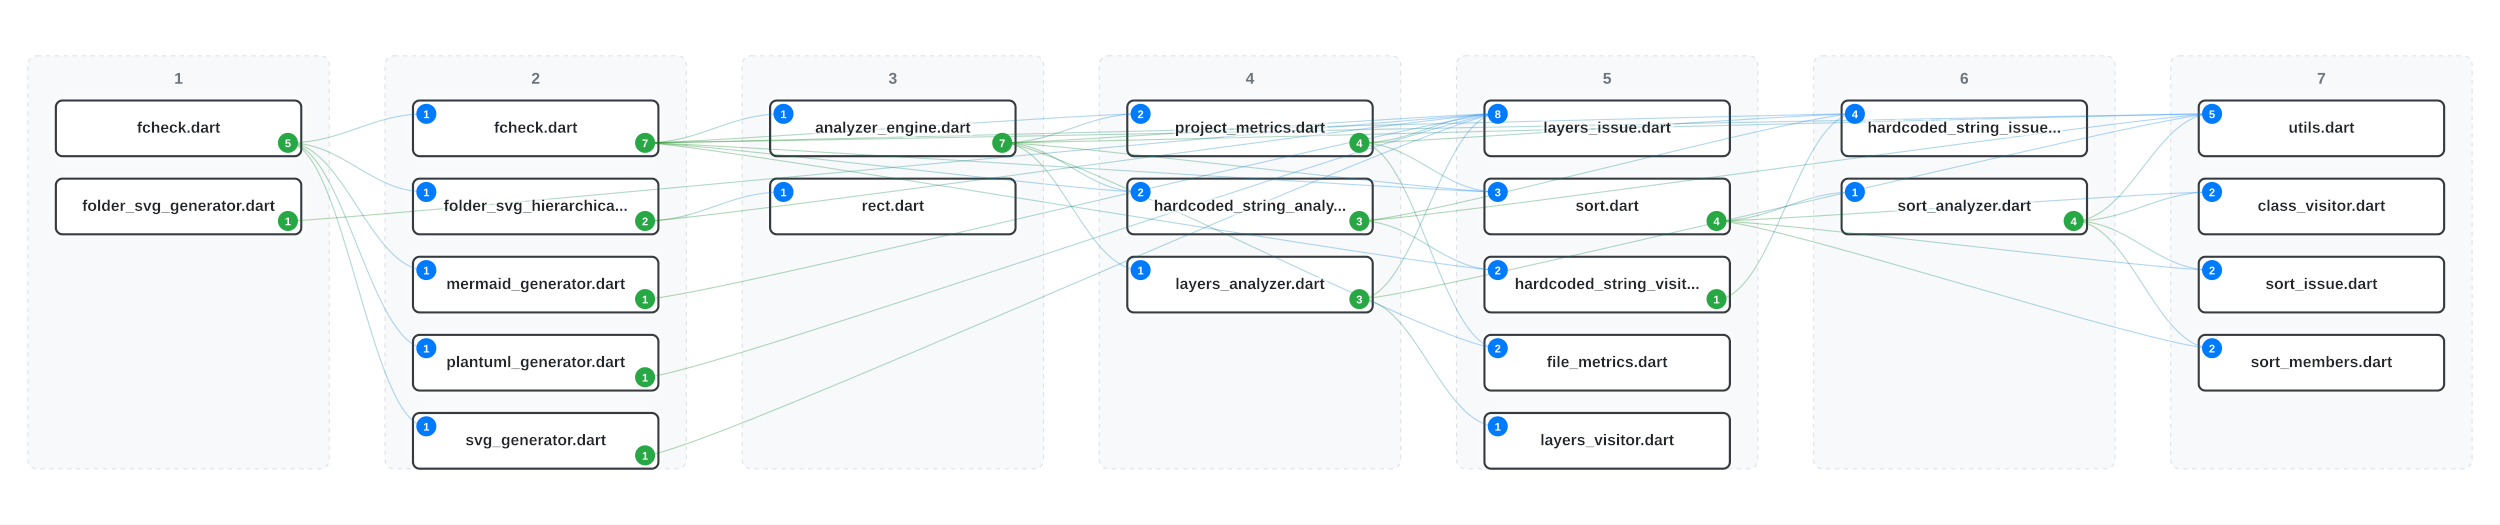
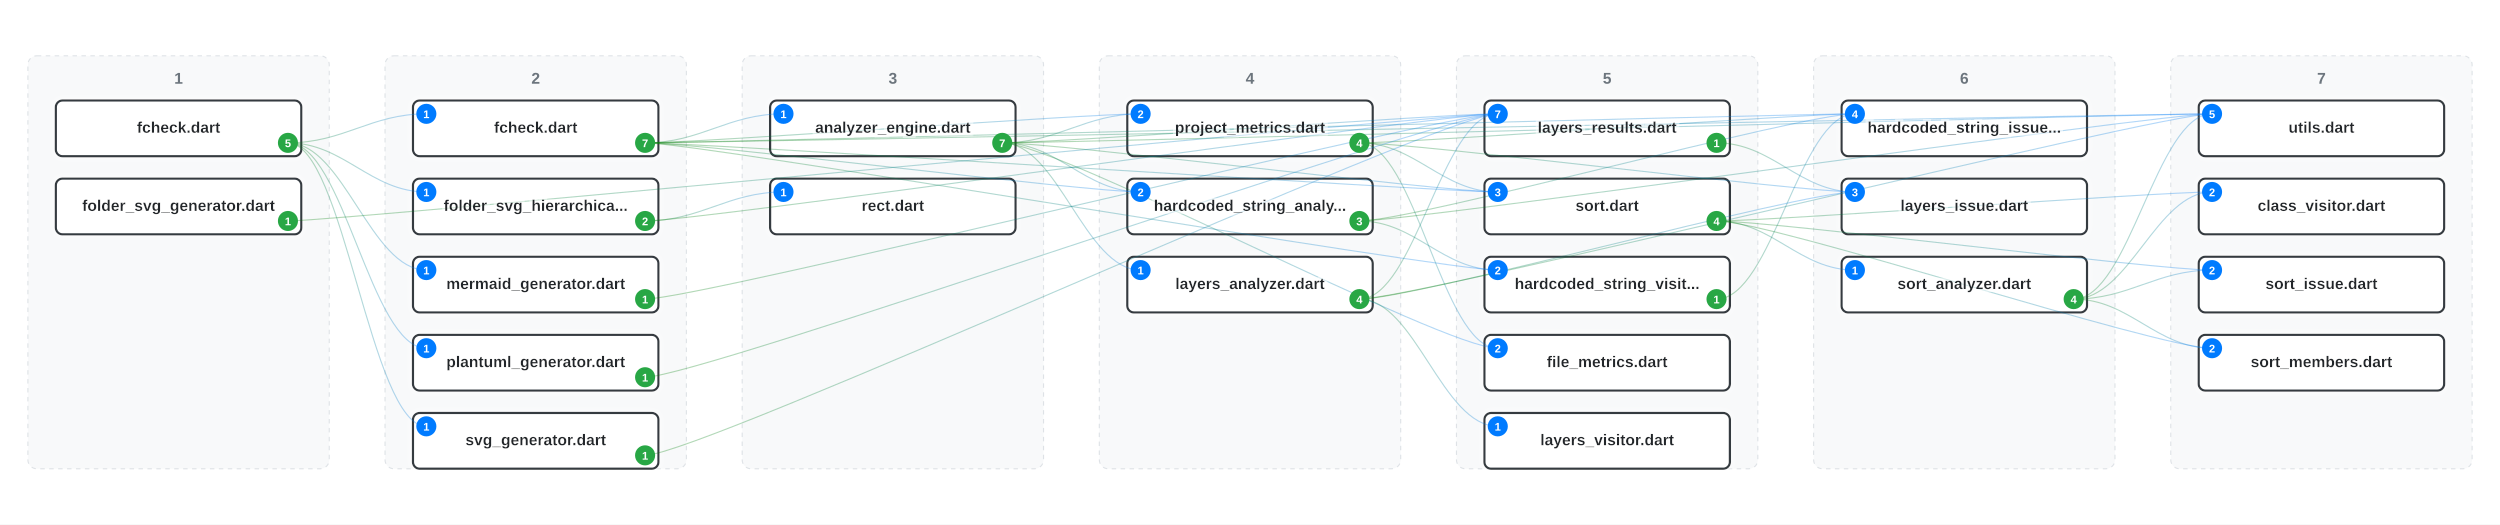
<svg xmlns="http://www.w3.org/2000/svg" width="2240" height="470" viewBox="0 0 2240 470" font-family="Arial, Helvetica, sans-serif">
  <defs>
    <filter id="whiteShadow" x="-20%" y="-20%" width="140%" height="140%">
      <feGaussianBlur in="SourceAlpha" stdDeviation="3" />
      <feOffset dx="0" dy="0" result="offsetblur" />
      <feFlood flood-color="white" flood-opacity="1" />
      <feComposite in2="offsetblur" operator="in" />
      <feMerge>
        <feMergeNode />
        <feMergeNode in="SourceGraphic" />
      </feMerge>
    </filter>
    <filter id="outlineWhite">
      <feMorphology in="SourceAlpha" result="DILATED" operator="dilate" radius="2" />
      <feFlood flood-color="white" flood-opacity="0.5" result="WHITE" />
      <feComposite in="WHITE" in2="DILATED" operator="in" result="OUTLINE" />
      <feMerge>
        <feMergeNode in="OUTLINE" />
        <feMergeNode in="SourceGraphic" />
      </feMerge>
    </filter>
    <linearGradient id="edgeGradient" x1="0%" y1="0%" x2="100%" y2="0%">
      <stop offset="0%" stop-color="green" stop-opacity="0.3" />
      <stop offset="100%" stop-color="#007bff" stop-opacity="0.3" />
    </linearGradient>
  </defs>
  <style>
  .layerBackground { fill: #f8f9fa; stroke: #dee2e6; stroke-width: 1; stroke-dasharray: 4,4; }
  .layerTitle { fill: #6c757d; font-size: 14px; font-weight: bold; text-anchor: middle; }
  .nodeRect { fill: #ffffff; stroke: #343a40; stroke-width: 2; rx: 6; ry: 6; cursor: pointer; filter: url(#whiteShadow); }
  .nodeRect:hover { stroke: #007bff; stroke-width: 3; }
  .nodeText { fill: #212529; font-size: 14px; font-weight: 900; text-anchor: middle; dominant-baseline: middle; filter: url(#outlineWhite); }
  .edge { fill: none; stroke: url(#edgeGradient); }
  .edge:hover { stroke: #007bff; stroke-width: 3; opacity: 1.0; }
  .cycleEdge { stroke: red; stroke-width: 5; opacity: 0.9; }
  .badge { font-size: 10px; font-weight: bold; fill: white; text-anchor: middle; dominant-baseline: middle; cursor: help; }
  .badge:hover { opacity: 0.8; }
</style>
  <rect width="100%" height="100%" fill="white" />
  <rect x="25.0" y="50" width="270.0" height="370" rx="8" class="layerBackground" />
  <text x="160.0" y="75" class="layerTitle">1</text>
  <rect x="345.0" y="50" width="270.0" height="370" rx="8" class="layerBackground" />
  <text x="480.0" y="75" class="layerTitle">2</text>
  <rect x="665.0" y="50" width="270.0" height="370" rx="8" class="layerBackground" />
  <text x="800.0" y="75" class="layerTitle">3</text>
  <rect x="985.0" y="50" width="270.0" height="370" rx="8" class="layerBackground" />
  <text x="1120.0" y="75" class="layerTitle">4</text>
  <rect x="1305.0" y="50" width="270.0" height="370" rx="8" class="layerBackground" />
  <text x="1440.0" y="75" class="layerTitle">5</text>
  <rect x="1625.0" y="50" width="270.0" height="370" rx="8" class="layerBackground" />
  <text x="1760.0" y="75" class="layerTitle">6</text>
  <rect x="1945.0" y="50" width="270.0" height="370" rx="8" class="layerBackground" />
  <text x="2080.0" y="75" class="layerTitle">7</text>
  <rect x="50.0" y="90.0" width="220" height="50" class="nodeRect" />
  <rect x="50.0" y="160.0" width="220" height="50" class="nodeRect" />
  <rect x="370.0" y="90.0" width="220" height="50" class="nodeRect" />
  <rect x="370.0" y="160.0" width="220" height="50" class="nodeRect" />
  <rect x="370.0" y="230.0" width="220" height="50" class="nodeRect" />
  <rect x="370.0" y="300.0" width="220" height="50" class="nodeRect" />
  <rect x="370.0" y="370.0" width="220" height="50" class="nodeRect" />
  <rect x="690.0" y="90.0" width="220" height="50" class="nodeRect" />
  <rect x="690.0" y="160.0" width="220" height="50" class="nodeRect" />
  <rect x="1010.0" y="90.0" width="220" height="50" class="nodeRect" />
  <rect x="1010.0" y="160.0" width="220" height="50" class="nodeRect" />
  <rect x="1010.0" y="230.0" width="220" height="50" class="nodeRect" />
  <rect x="1330.0" y="90.0" width="220" height="50" class="nodeRect" />
  <rect x="1330.0" y="160.0" width="220" height="50" class="nodeRect" />
  <rect x="1330.0" y="230.0" width="220" height="50" class="nodeRect" />
  <rect x="1330.0" y="300.0" width="220" height="50" class="nodeRect" />
  <rect x="1330.0" y="370.0" width="220" height="50" class="nodeRect" />
  <rect x="1650.0" y="90.0" width="220" height="50" class="nodeRect" />
  <rect x="1650.0" y="160.0" width="220" height="50" class="nodeRect" />
+   <rect x="1650.0" y="230.0" width="220" height="50" class="nodeRect" />
  <rect x="1970.0" y="90.0" width="220" height="50" class="nodeRect" />
  <rect x="1970.0" y="160.0" width="220" height="50" class="nodeRect" />
  <rect x="1970.0" y="230.0" width="220" height="50" class="nodeRect" />
  <rect x="1970.0" y="300.0" width="220" height="50" class="nodeRect" />
  <path d="M 258.0 128.0 C 308.0 128.0, 332.0 102.0, 382.0 102.0" class="edge" />
  <path d="M 258.0 128.0 C 308.0 128.0, 332.0 242.0, 382.0 242.0" class="edge" />
  <path d="M 258.0 128.0 C 308.0 128.0, 332.0 382.0, 382.0 382.0" class="edge" />
  <path d="M 258.0 128.0 C 308.0 128.0, 332.0 312.0, 382.0 312.0" class="edge" />
  <path d="M 258.0 128.0 C 308.0 128.0, 332.0 172.0, 382.0 172.0" class="edge" />
  <path d="M 578.0 128.0 C 628.0 128.0, 972.0 102.0, 1022.0 102.0" class="edge" />
  <path d="M 578.0 128.0 C 628.0 128.0, 652.0 102.0, 702.0 102.0" class="edge" />
  <path d="M 578.0 128.0 C 628.0 128.0, 1932.0 102.0, 1982.0 102.0" class="edge" />
  <path d="M 578.0 128.0 C 628.0 128.0, 1612.0 102.0, 1662.0 102.0" class="edge" />
  <path d="M 578.0 128.0 C 628.0 128.0, 972.0 172.0, 1022.0 172.0" class="edge" />
  <path d="M 578.0 128.0 C 628.0 128.0, 1292.0 242.0, 1342.0 242.0" class="edge" />
  <path d="M 578.0 128.0 C 628.0 128.0, 1292.0 172.0, 1342.0 172.0" class="edge" />
  <path d="M 1218.0 128.0 C 1268.0 128.0, 1612.0 102.0, 1662.0 102.0" class="edge" />
-   <path d="M 1218.0 128.0 C 1268.0 128.0, 1292.0 102.0, 1342.0 102.0" class="edge" />
+   <path d="M 1218.0 128.0 C 1268.0 128.0, 1612.0 172.0, 1662.0 172.0" class="edge" />
  <path d="M 1218.0 128.0 C 1268.0 128.0, 1292.0 312.0, 1342.0 312.0" class="edge" />
  <path d="M 1218.0 128.0 C 1268.0 128.0, 1292.0 172.0, 1342.0 172.0" class="edge" />
  <path d="M 1538.0 268.0 C 1588.0 268.0, 1612.0 102.0, 1662.0 102.0" class="edge" />
  <path d="M 1218.0 198.0 C 1268.0 198.0, 1612.0 102.0, 1662.0 102.0" class="edge" />
  <path d="M 1218.0 198.0 C 1268.0 198.0, 1292.0 242.0, 1342.0 242.0" class="edge" />
  <path d="M 1218.0 198.0 C 1268.0 198.0, 1932.0 102.0, 1982.0 102.0" class="edge" />
+   <path d="M 1538.0 128.0 C 1588.0 128.0, 1612.0 172.0, 1662.0 172.0" class="edge" />
  <path d="M 1218.0 268.0 C 1268.0 268.0, 1292.0 102.0, 1342.0 102.0" class="edge" />
+   <path d="M 1218.0 268.0 C 1268.0 268.0, 1612.0 172.0, 1662.0 172.0" class="edge" />
  <path d="M 1218.0 268.0 C 1268.0 268.0, 1292.0 382.0, 1342.0 382.0" class="edge" />
  <path d="M 1218.0 268.0 C 1268.0 268.0, 1932.0 102.0, 1982.0 102.0" class="edge" />
  <path d="M 1538.0 198.0 C 1588.0 198.0, 1932.0 172.0, 1982.0 172.0" class="edge" />
  <path d="M 1538.0 198.0 C 1588.0 198.0, 1932.0 312.0, 1982.0 312.0" class="edge" />
-   <path d="M 1538.0 198.0 C 1588.0 198.0, 1612.0 172.0, 1662.0 172.0" class="edge" />
+   <path d="M 1538.0 198.0 C 1588.0 198.0, 1612.0 242.0, 1662.0 242.0" class="edge" />
  <path d="M 1538.0 198.0 C 1588.0 198.0, 1932.0 242.0, 1982.0 242.0" class="edge" />
-   <path d="M 1858.0 198.0 C 1908.0 198.0, 1932.0 172.0, 1982.0 172.0" class="edge" />
-   <path d="M 1858.0 198.0 C 1908.0 198.0, 1932.0 312.0, 1982.0 312.0" class="edge" />
-   <path d="M 1858.0 198.0 C 1908.0 198.0, 1932.0 242.0, 1982.0 242.0" class="edge" />
-   <path d="M 1858.0 198.0 C 1908.0 198.0, 1932.0 102.0, 1982.0 102.0" class="edge" />
+   <path d="M 1858.0 268.0 C 1908.0 268.0, 1932.0 172.0, 1982.0 172.0" class="edge" />
+   <path d="M 1858.0 268.0 C 1908.0 268.0, 1932.0 312.0, 1982.0 312.0" class="edge" />
+   <path d="M 1858.0 268.0 C 1908.0 268.0, 1932.0 242.0, 1982.0 242.0" class="edge" />
+   <path d="M 1858.0 268.0 C 1908.0 268.0, 1932.0 102.0, 1982.0 102.0" class="edge" />
+   <path d="M 898.0 128.0 C 948.0 128.0, 1292.0 102.0, 1342.0 102.0" class="edge" />
  <path d="M 898.0 128.0 C 948.0 128.0, 1292.0 312.0, 1342.0 312.0" class="edge" />
  <path d="M 898.0 128.0 C 948.0 128.0, 972.0 172.0, 1022.0 172.0" class="edge" />
  <path d="M 898.0 128.0 C 948.0 128.0, 972.0 242.0, 1022.0 242.0" class="edge" />
-   <path d="M 898.0 128.0 C 948.0 128.0, 1292.0 102.0, 1342.0 102.0" class="edge" />
  <path d="M 898.0 128.0 C 948.0 128.0, 1292.0 172.0, 1342.0 172.0" class="edge" />
  <path d="M 898.0 128.0 C 948.0 128.0, 972.0 102.0, 1022.0 102.0" class="edge" />
  <path d="M 898.0 128.0 C 948.0 128.0, 1932.0 102.0, 1982.0 102.0" class="edge" />
  <path d="M 578.0 408.0 C 628.0 408.0, 1292.0 102.0, 1342.0 102.0" class="edge" />
+   <path d="M 578.0 198.0 C 628.0 198.0, 1292.0 102.0, 1342.0 102.0" class="edge" />
  <path d="M 578.0 198.0 C 628.0 198.0, 652.0 172.0, 702.0 172.0" class="edge" />
-   <path d="M 578.0 198.0 C 628.0 198.0, 1292.0 102.0, 1342.0 102.0" class="edge" />
  <path d="M 578.0 338.0 C 628.0 338.0, 1292.0 102.0, 1342.0 102.0" class="edge" />
  <path d="M 578.0 268.0 C 628.0 268.0, 1292.0 102.0, 1342.0 102.0" class="edge" />
  <path d="M 258.0 198.0 C 308.0 198.0, 1292.0 102.0, 1342.0 102.0" class="edge" />
  <g>
    <circle cx="258.0" cy="128.0" r="9" fill="#28a745" />
    <text x="258.0" y="129.0" class="badge">5</text>
  </g>
  <text x="160.0" y="115.0" class="nodeText">fcheck.dart</text>
  <g>
    <circle cx="258.0" cy="198.0" r="9" fill="#28a745" />
    <text x="258.0" y="199.0" class="badge">1</text>
  </g>
  <text x="160.0" y="185.0" class="nodeText">folder_svg_generator.dart</text>
  <g>
    <circle cx="382.0" cy="102.0" r="9" fill="#007bff" />
    <text x="382.0" y="103.0" class="badge">1</text>
  </g>
  <g>
    <circle cx="578.0" cy="128.0" r="9" fill="#28a745" />
    <text x="578.0" y="129.0" class="badge">7</text>
  </g>
  <text x="480.0" y="115.0" class="nodeText">fcheck.dart</text>
  <g>
    <circle cx="382.0" cy="172.0" r="9" fill="#007bff" />
    <text x="382.0" y="173.0" class="badge">1</text>
  </g>
  <g>
    <circle cx="578.0" cy="198.0" r="9" fill="#28a745" />
    <text x="578.0" y="199.0" class="badge">2</text>
  </g>
  <text x="480.0" y="185.0" class="nodeText">folder_svg_hierarchica...</text>
  <g>
    <circle cx="382.0" cy="242.0" r="9" fill="#007bff" />
    <text x="382.0" y="243.0" class="badge">1</text>
  </g>
  <g>
    <circle cx="578.0" cy="268.0" r="9" fill="#28a745" />
    <text x="578.0" y="269.0" class="badge">1</text>
  </g>
  <text x="480.0" y="255.0" class="nodeText">mermaid_generator.dart</text>
  <g>
    <circle cx="382.0" cy="312.0" r="9" fill="#007bff" />
    <text x="382.0" y="313.0" class="badge">1</text>
  </g>
  <g>
    <circle cx="578.0" cy="338.0" r="9" fill="#28a745" />
    <text x="578.0" y="339.0" class="badge">1</text>
  </g>
  <text x="480.0" y="325.0" class="nodeText">plantuml_generator.dart</text>
  <g>
    <circle cx="382.0" cy="382.0" r="9" fill="#007bff" />
    <text x="382.0" y="383.0" class="badge">1</text>
  </g>
  <g>
    <circle cx="578.0" cy="408.0" r="9" fill="#28a745" />
    <text x="578.0" y="409.0" class="badge">1</text>
  </g>
  <text x="480.0" y="395.0" class="nodeText">svg_generator.dart</text>
  <g>
    <circle cx="702.0" cy="102.0" r="9" fill="#007bff" />
    <text x="702.0" y="103.0" class="badge">1</text>
  </g>
  <g>
    <circle cx="898.0" cy="128.0" r="9" fill="#28a745" />
    <text x="898.0" y="129.0" class="badge">7</text>
  </g>
  <text x="800.0" y="115.0" class="nodeText">analyzer_engine.dart</text>
  <g>
    <circle cx="702.0" cy="172.0" r="9" fill="#007bff" />
    <text x="702.0" y="173.0" class="badge">1</text>
  </g>
  <text x="800.0" y="185.0" class="nodeText">rect.dart</text>
  <g>
    <circle cx="1022.0" cy="102.0" r="9" fill="#007bff" />
    <text x="1022.0" y="103.0" class="badge">2</text>
  </g>
  <g>
    <circle cx="1218.0" cy="128.0" r="9" fill="#28a745" />
    <text x="1218.0" y="129.0" class="badge">4</text>
  </g>
  <text x="1120.0" y="115.0" class="nodeText">project_metrics.dart</text>
  <g>
    <circle cx="1022.0" cy="172.0" r="9" fill="#007bff" />
    <text x="1022.0" y="173.0" class="badge">2</text>
  </g>
  <g>
    <circle cx="1218.0" cy="198.0" r="9" fill="#28a745" />
    <text x="1218.0" y="199.0" class="badge">3</text>
  </g>
  <text x="1120.0" y="185.0" class="nodeText">hardcoded_string_analy...</text>
  <g>
    <circle cx="1022.0" cy="242.0" r="9" fill="#007bff" />
    <text x="1022.0" y="243.0" class="badge">1</text>
  </g>
  <g>
    <circle cx="1218.0" cy="268.0" r="9" fill="#28a745" />
-     <text x="1218.0" y="269.0" class="badge">3</text>
+     <text x="1218.0" y="269.0" class="badge">4</text>
  </g>
  <text x="1120.0" y="255.0" class="nodeText">layers_analyzer.dart</text>
  <g>
    <circle cx="1342.0" cy="102.0" r="9" fill="#007bff" />
-     <text x="1342.0" y="103.0" class="badge">8</text>
-   </g>
-   <text x="1440.0" y="115.0" class="nodeText">layers_issue.dart</text>
+     <text x="1342.0" y="103.0" class="badge">7</text>
+   </g>
+   <g>
+     <circle cx="1538.0" cy="128.0" r="9" fill="#28a745" />
+     <text x="1538.0" y="129.0" class="badge">1</text>
+   </g>
+   <text x="1440.0" y="115.0" class="nodeText">layers_results.dart</text>
  <g>
    <circle cx="1342.0" cy="172.0" r="9" fill="#007bff" />
    <text x="1342.0" y="173.0" class="badge">3</text>
  </g>
  <g>
    <circle cx="1538.0" cy="198.0" r="9" fill="#28a745" />
    <text x="1538.0" y="199.0" class="badge">4</text>
  </g>
  <text x="1440.0" y="185.0" class="nodeText">sort.dart</text>
  <g>
    <circle cx="1342.0" cy="242.0" r="9" fill="#007bff" />
    <text x="1342.0" y="243.0" class="badge">2</text>
  </g>
  <g>
    <circle cx="1538.0" cy="268.0" r="9" fill="#28a745" />
    <text x="1538.0" y="269.0" class="badge">1</text>
  </g>
  <text x="1440.0" y="255.0" class="nodeText">hardcoded_string_visit...</text>
  <g>
    <circle cx="1342.0" cy="312.0" r="9" fill="#007bff" />
    <text x="1342.0" y="313.0" class="badge">2</text>
  </g>
  <text x="1440.0" y="325.0" class="nodeText">file_metrics.dart</text>
  <g>
    <circle cx="1342.0" cy="382.0" r="9" fill="#007bff" />
    <text x="1342.0" y="383.0" class="badge">1</text>
  </g>
  <text x="1440.0" y="395.0" class="nodeText">layers_visitor.dart</text>
  <g>
    <circle cx="1662.0" cy="102.0" r="9" fill="#007bff" />
    <text x="1662.0" y="103.0" class="badge">4</text>
  </g>
  <text x="1760.0" y="115.0" class="nodeText">hardcoded_string_issue...</text>
  <g>
    <circle cx="1662.0" cy="172.0" r="9" fill="#007bff" />
-     <text x="1662.0" y="173.0" class="badge">1</text>
-   </g>
-   <g>
-     <circle cx="1858.0" cy="198.0" r="9" fill="#28a745" />
-     <text x="1858.0" y="199.0" class="badge">4</text>
-   </g>
-   <text x="1760.0" y="185.0" class="nodeText">sort_analyzer.dart</text>
+     <text x="1662.0" y="173.0" class="badge">3</text>
+   </g>
+   <text x="1760.0" y="185.0" class="nodeText">layers_issue.dart</text>
+   <g>
+     <circle cx="1662.0" cy="242.0" r="9" fill="#007bff" />
+     <text x="1662.0" y="243.0" class="badge">1</text>
+   </g>
+   <g>
+     <circle cx="1858.0" cy="268.0" r="9" fill="#28a745" />
+     <text x="1858.0" y="269.0" class="badge">4</text>
+   </g>
+   <text x="1760.0" y="255.0" class="nodeText">sort_analyzer.dart</text>
  <g>
    <circle cx="1982.0" cy="102.0" r="9" fill="#007bff" />
    <text x="1982.0" y="103.0" class="badge">5</text>
  </g>
  <text x="2080.0" y="115.0" class="nodeText">utils.dart</text>
  <g>
    <circle cx="1982.0" cy="172.0" r="9" fill="#007bff" />
    <text x="1982.0" y="173.0" class="badge">2</text>
  </g>
  <text x="2080.0" y="185.0" class="nodeText">class_visitor.dart</text>
  <g>
    <circle cx="1982.0" cy="242.0" r="9" fill="#007bff" />
    <text x="1982.0" y="243.0" class="badge">2</text>
  </g>
  <text x="2080.0" y="255.0" class="nodeText">sort_issue.dart</text>
  <g>
    <circle cx="1982.0" cy="312.0" r="9" fill="#007bff" />
    <text x="1982.0" y="313.0" class="badge">2</text>
  </g>
  <text x="2080.0" y="325.0" class="nodeText">sort_members.dart</text>
</svg>
